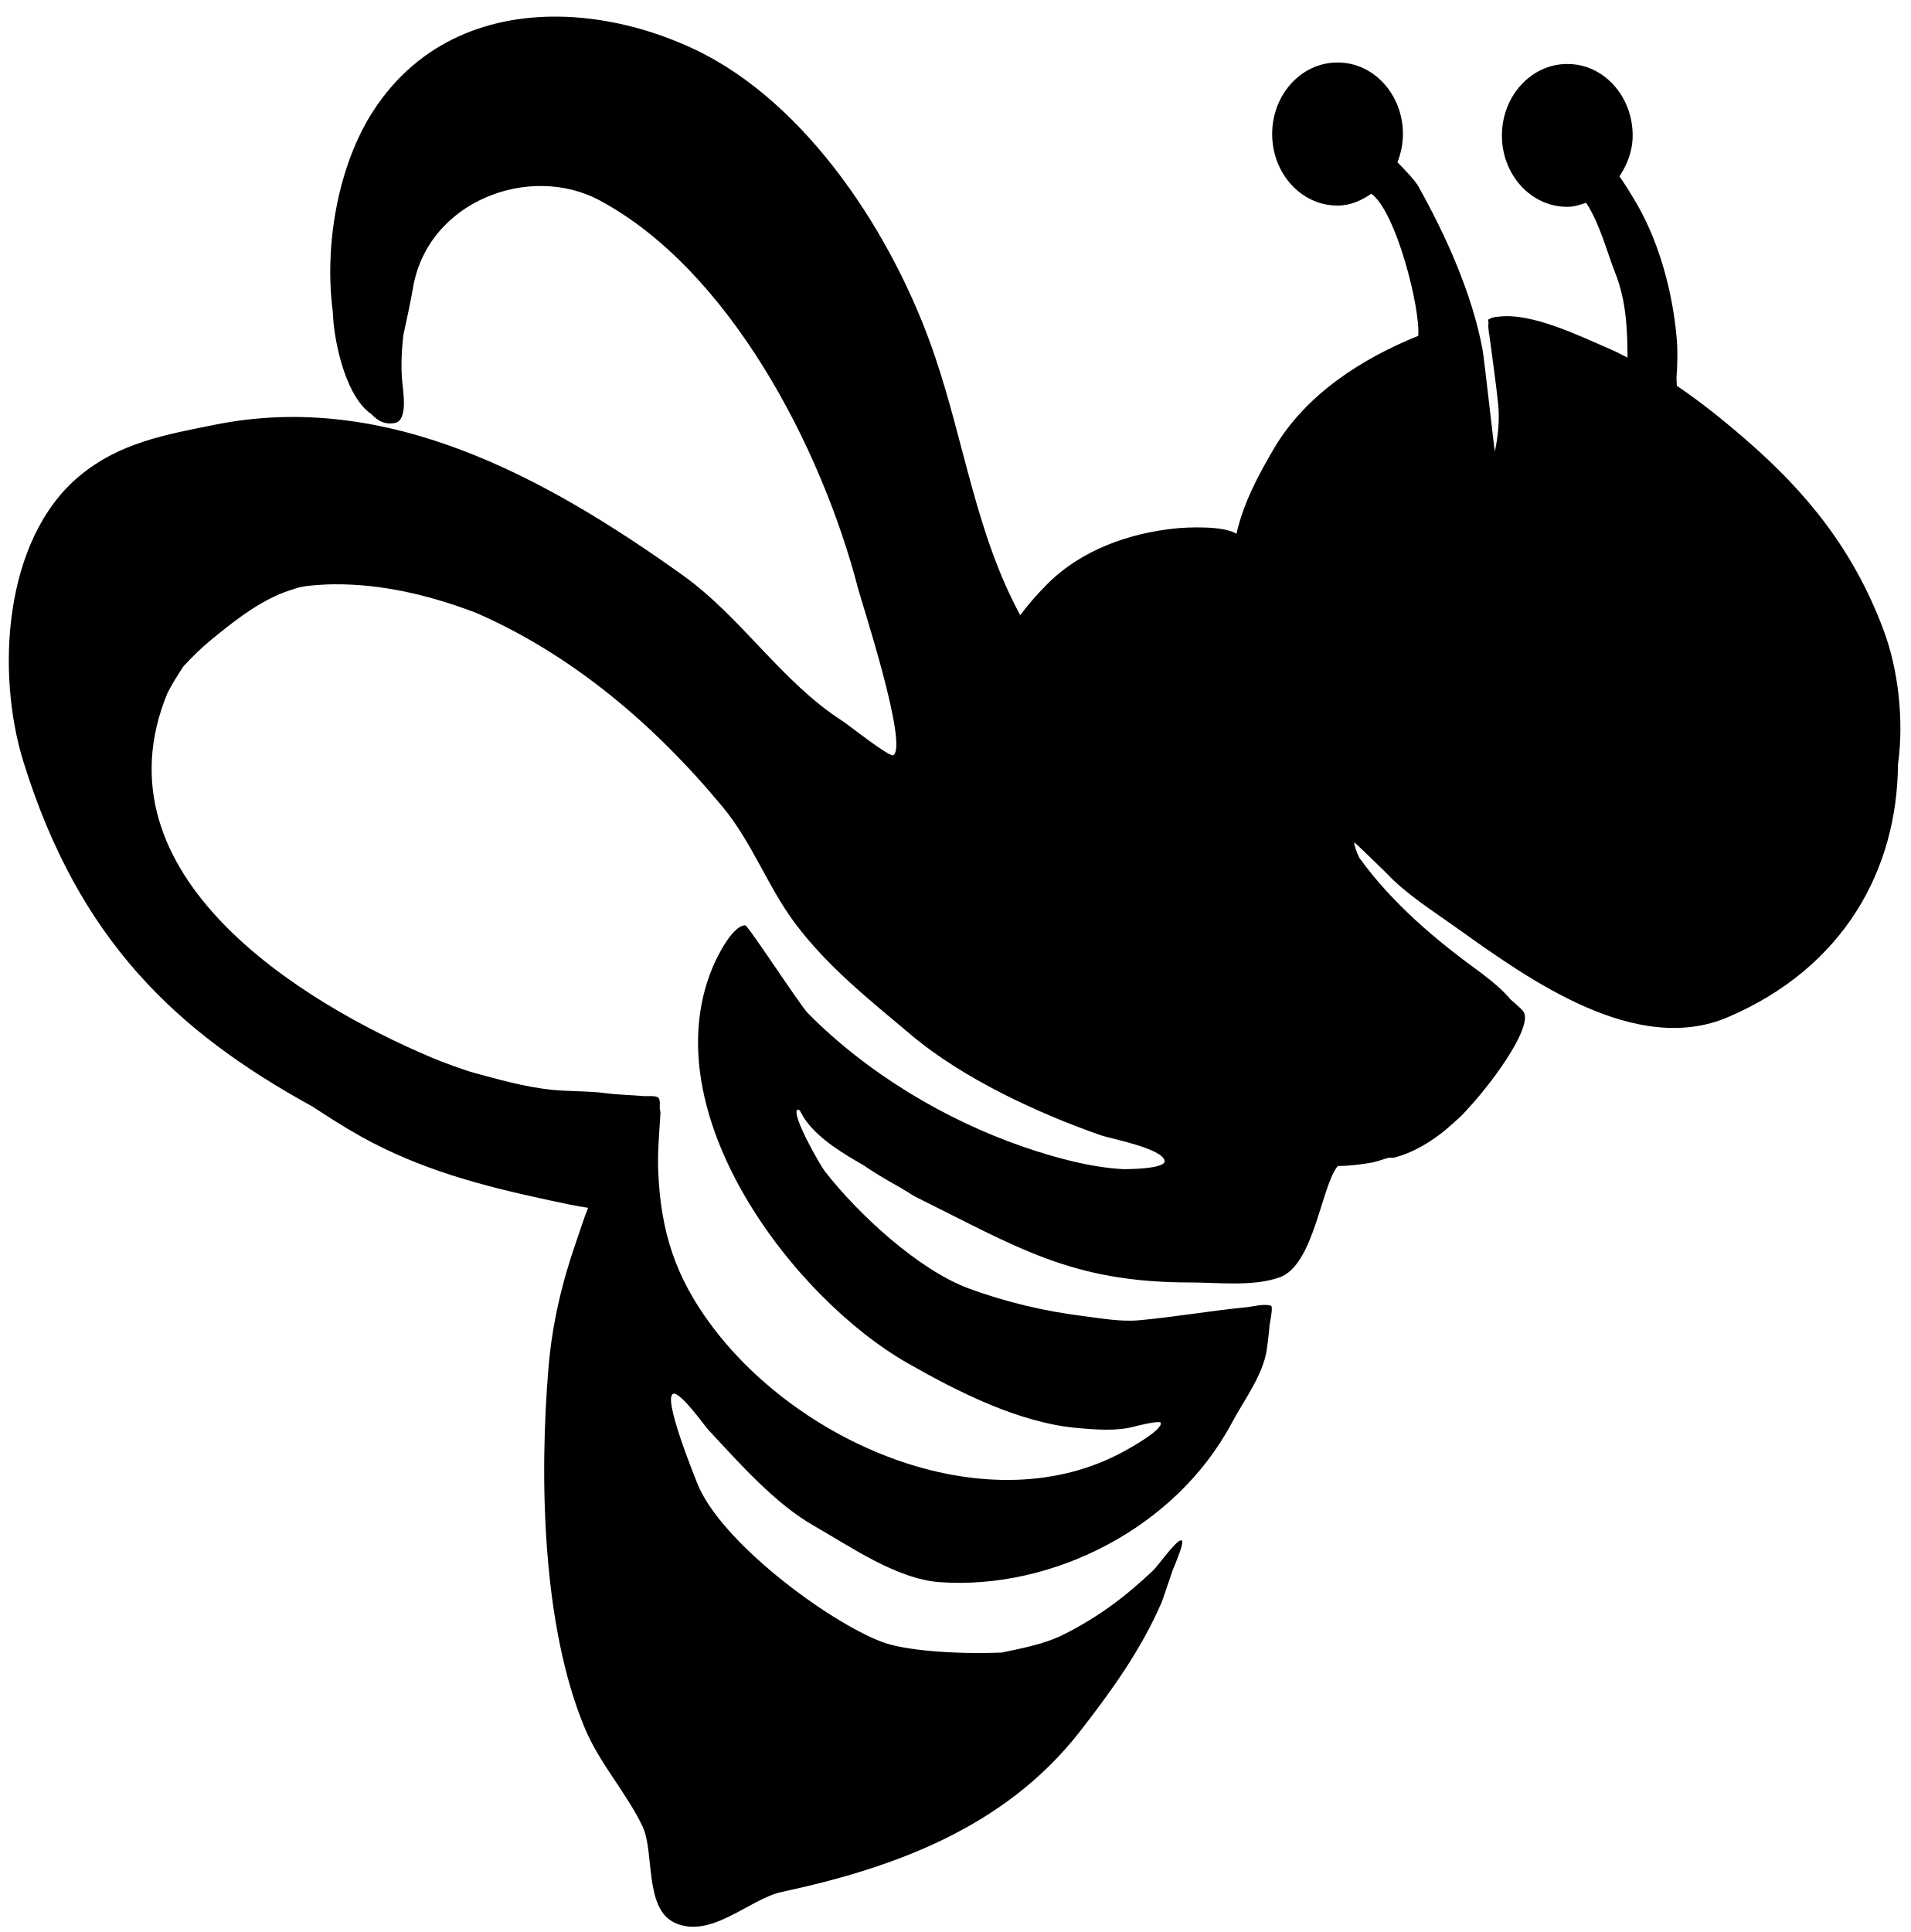
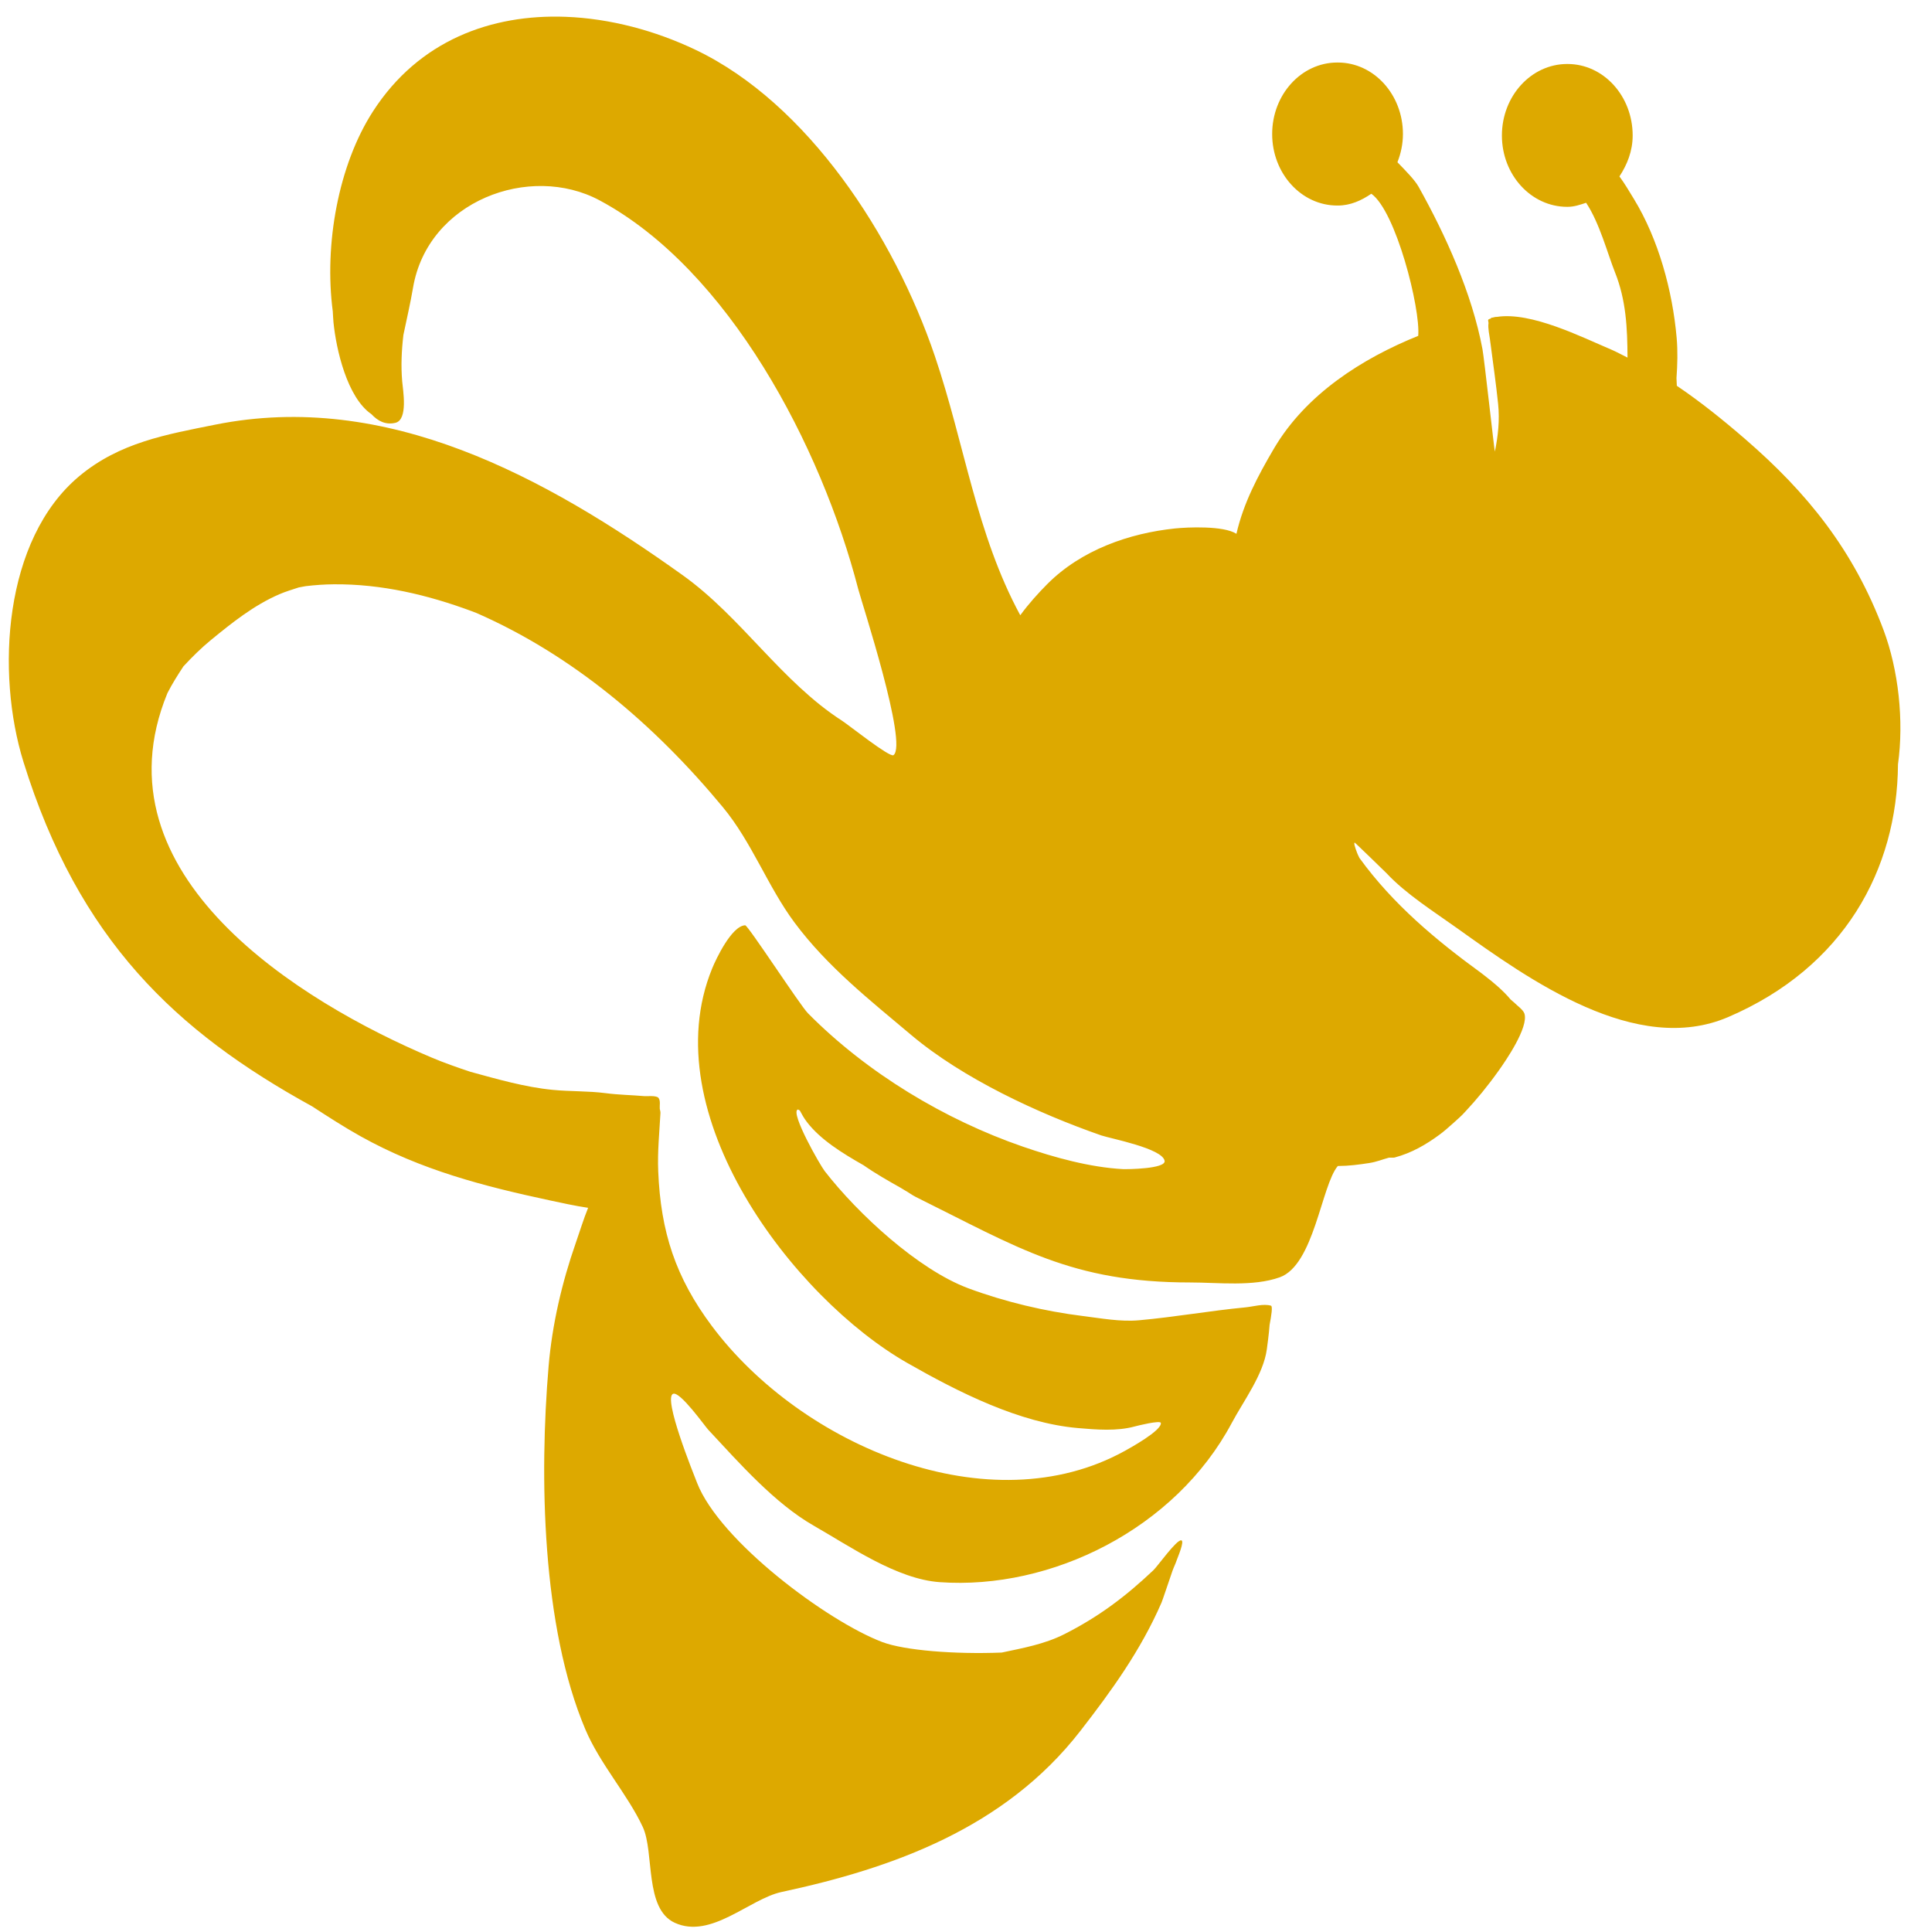
<svg xmlns="http://www.w3.org/2000/svg" xmlns:ns1="http://vectornator.io" height="100%" stroke-miterlimit="10" style="fill-rule:nonzero;clip-rule:evenodd;stroke-linecap:round;stroke-linejoin:round;" version="1.1" viewBox="0 0 278.938 282.021" width="100%" xml:space="preserve">
  <defs />
  <g id="Layer-1" ns1:layerName="Layer 1">
-     <path d="M82.57 2.453C71.742 2.048 61.149 5.876 54.45 16.255C49.391 24.093 47.297 35.712 48.58 45.447C48.62 45.975 48.628 46.504 48.681 47.034C49.072 50.993 50.668 58.026 54.224 60.459C55.161 61.468 56.29 62.053 57.711 61.724C59.6 61.286 58.826 56.97 58.714 55.67C58.518 53.384 58.627 51.124 58.89 48.89C59.382 46.546 59.924 44.19 60.295 42.003C62.441 29.343 77.334 23.779 87.536 29.25C106.405 39.369 119.894 65.163 125.288 85.992C125.773 87.865 132.59 108.688 130.43 110.233C129.891 110.618 123.905 105.839 122.955 105.228C114.058 99.502 108.234 90.092 99.677 83.974C79.607 69.623 56.458 56.953 31.398 61.993C24.3 63.42 17.473 64.584 11.581 69.499C0.504 78.74-0.608 98.239 3.428 111.228C11.495 137.182 25.668 150.566 45.545 161.486C47.886 163.005 50.221 164.52 52.644 165.871C61.483 170.799 70.568 173.148 80.312 175.234C82.001 175.595 83.921 176.022 85.856 176.31C85.178 177.978 84.652 179.726 84.049 181.449C82.036 187.208 80.605 193.33 80.086 199.448C78.729 215.456 79.087 237.426 85.454 252.45C87.6 257.513 91.616 261.929 93.832 266.682C95.555 270.377 94.028 278.618 98.498 280.673C103.806 283.112 109.403 277.187 114.101 276.18C130.295 272.706 146.676 266.877 157.697 252.692C162.26 246.819 166.527 240.915 169.562 233.94C169.716 233.586 170.45 231.363 171.167 229.285C171.35 228.773 171.596 228.297 171.769 227.778C171.907 227.368 172.972 224.929 172.447 224.846C171.749 224.735 168.996 228.624 168.383 229.204C164.281 233.089 160.359 236.026 155.389 238.54C152.486 240.009 149.354 240.566 146.234 241.231C139.347 241.505 132.02 240.916 128.8 239.697C120.79 236.665 105.062 224.954 101.759 216.452C101.271 215.195 96.73 204.008 98.272 203.457C99.299 203.09 102.885 208.162 103.39 208.703C107.924 213.567 113.094 219.449 118.766 222.693C124.183 225.792 130.933 230.507 137.178 230.953C153.483 232.119 171.582 223.174 179.822 207.708C181.51 204.538 184.448 200.634 184.939 196.946C185 196.487 185.254 194.655 185.34 193.394C185.598 192.053 185.812 190.677 185.541 190.596C184.441 190.27 182.951 190.731 181.828 190.839C176.637 191.336 171.506 192.255 166.301 192.722C163.545 192.969 160.795 192.441 158.073 192.103C152.568 191.419 146.763 190.064 141.317 188.04C134.029 185.303 125.273 177.232 120.397 170.956C119.709 170.07 115.401 162.524 116.433 161.97C116.506 161.931 116.651 162.049 116.76 162.105C117.055 162.667 117.375 163.231 117.788 163.773C119.764 166.361 122.962 168.33 126.066 170.095C127.849 171.338 129.681 172.374 131.509 173.404C131.701 173.537 131.894 173.626 132.086 173.754C132.624 174.048 133.154 174.457 133.691 174.723C148.669 182.137 156.428 187.206 173.776 187.206C177.829 187.206 182.931 187.844 186.82 186.453C191.843 184.657 192.894 173.046 195.299 170.203C195.332 170.203 195.365 170.203 195.399 170.203C196.902 170.199 198.402 170.002 199.889 169.772C200.959 169.607 201.796 169.248 202.749 168.992C203.001 168.964 203.393 169.021 203.602 168.965C206.1 168.295 208.2 167.067 210.149 165.629C210.771 165.174 211.369 164.643 211.955 164.122C212.625 163.507 213.334 162.932 213.936 162.239C215.565 160.498 217.153 158.572 218.778 156.293C219.755 154.922 223.187 149.972 222.54 147.953C222.362 147.396 221.427 146.751 221.035 146.338C220.899 146.195 220.695 146.075 220.533 145.908C219.388 144.523 217.694 143.169 217.298 142.868C216.948 142.602 216.624 142.319 216.269 142.061C209.675 137.267 203.371 132.021 198.459 125.245C198.443 125.223 198.425 125.161 198.409 125.138C198.204 124.749 198.049 124.345 197.907 123.927C197.798 123.557 197.62 123.132 197.757 122.985C197.774 122.967 202.18 127.218 202.423 127.478C205.239 130.499 209.366 133.098 212.682 135.469C223.278 143.046 238.863 154.224 252.29 148.464C269.204 141.208 276.968 126.925 277.074 111.578C277.969 105.17 277.133 97.75 274.966 91.965C270.582 80.257 263.769 71.882 254.799 64.118C251.564 61.319 248.269 58.665 244.79 56.316C244.787 55.936 244.742 55.564 244.74 55.186C244.882 53.217 244.933 51.24 244.765 49.321C244.159 42.39 242.091 34.88 238.519 29.035C237.838 27.922 237.173 26.786 236.412 25.753C237.537 24.038 238.343 22.054 238.343 19.78C238.343 14.016 234.089 9.341 228.836 9.341L228.786 9.341C223.533 9.341 219.254 14.016 219.254 19.78C219.254 25.543 223.533 30.192 228.786 30.192L228.836 30.192C229.795 30.192 230.673 29.889 231.545 29.6C233.518 32.551 234.673 37.023 235.76 39.743C237.384 43.808 237.571 47.872 237.591 52.2C236.787 51.807 236.011 51.367 235.183 51.016C230.882 49.196 223.545 45.49 218.552 46.254C218.283 46.25 218.1 46.313 217.9 46.361C217.821 46.381 217.726 46.367 217.649 46.388L217.699 46.469C217.541 46.544 217.291 46.563 217.247 46.711C217.222 46.797 217.308 47.056 217.298 47.169C217.189 47.898 217.436 48.964 217.498 49.455C217.553 49.755 217.537 49.906 217.599 50.209C217.979 53.134 218.4 56.037 218.702 58.98C218.945 61.345 218.694 63.633 218.226 65.921C218.094 65.284 216.674 52.355 216.42 50.989C214.903 42.857 211.049 34.339 207.088 27.259C206.53 26.261 205.224 24.945 204.003 23.681C204.501 22.414 204.806 21.032 204.806 19.564C204.806 13.801 200.551 9.126 195.299 9.126L195.223 9.126C189.971 9.126 185.716 13.801 185.716 19.564C185.716 25.328 189.971 30.003 195.223 30.003L195.299 30.003C197.136 30.003 198.736 29.272 200.19 28.282C203.778 30.805 207.382 45.027 207.038 49.025C198.889 52.313 190.652 57.519 185.967 65.49C183.6 69.52 181.529 73.435 180.499 77.92C178.602 76.699 173.269 76.961 171.544 77.14C164.871 77.832 157.861 80.262 152.881 85.265C151.621 86.531 150.174 88.119 148.943 89.812C142.509 77.936 140.827 64.819 136.476 51.984C130.53 34.446 117.888 15.066 101.533 7.269C95.66 4.469 89.066 2.696 82.57 2.453ZM48.731 85.292C55.718 85.234 62.444 86.831 68.949 89.247C69.14 89.329 69.391 89.408 69.576 89.489C83.59 95.638 95.536 105.764 105.522 117.82C109.767 122.944 112.065 129.391 115.982 134.662C120.768 141.103 127.024 146.026 133.014 151.074C140.594 157.462 151.624 162.562 160.757 165.737C162.059 166.189 169.693 167.623 170.014 169.449C170.223 170.641 164.455 170.689 163.918 170.66C159.096 170.397 153.892 168.956 149.319 167.378C137.957 163.456 126.596 156.654 117.938 147.899C116.801 146.749 109.19 135.046 108.783 135.066C106.809 135.159 104.546 139.948 103.967 141.361C95.261 162.608 115.858 189.493 132.462 198.964C139.939 203.228 148.835 207.725 157.371 208.461C160.051 208.692 163.053 208.944 165.674 208.219C166.042 208.117 169.388 207.29 169.462 207.708C169.654 208.802 164.845 211.437 164.244 211.77C144.52 222.715 117.059 211.133 103.916 193.556C98.621 186.474 96.454 179.824 96.09 170.983C95.97 168.069 96.259 165.342 96.416 162.481C96.43 162.231 96.342 162.087 96.316 161.862C96.275 161.36 96.448 160.71 96.14 160.275C95.854 159.872 94.45 160.04 94.058 160.006C92.178 159.843 90.315 159.821 88.439 159.576C85.859 159.238 83.269 159.343 80.688 159.091C76.63 158.695 72.617 157.533 68.673 156.455C66.741 155.813 64.806 155.135 62.903 154.329C44.029 146.339 13.529 127.809 24.424 101.22C24.438 101.185 24.46 101.147 24.474 101.112C25.147 99.803 25.95 98.523 26.782 97.265C28.057 95.889 29.387 94.578 30.77 93.444C33.931 90.853 37.055 88.359 40.779 86.745C41.707 86.343 42.667 86.067 43.614 85.75C43.889 85.714 44.428 85.587 44.642 85.561C45.997 85.4 47.367 85.303 48.731 85.292ZM14.967 244.89C14.967 244.89 15.154 245.264 15.243 245.455C15.154 245.264 14.967 244.89 14.967 244.89Z" fill-rule="evenodd" opacity="1" stroke="none" />
+     <path d="M82.57 2.453C71.742 2.048 61.149 5.876 54.45 16.255C49.391 24.093 47.297 35.712 48.58 45.447C48.62 45.975 48.628 46.504 48.681 47.034C49.072 50.993 50.668 58.026 54.224 60.459C55.161 61.468 56.29 62.053 57.711 61.724C59.6 61.286 58.826 56.97 58.714 55.67C58.518 53.384 58.627 51.124 58.89 48.89C59.382 46.546 59.924 44.19 60.295 42.003C62.441 29.343 77.334 23.779 87.536 29.25C106.405 39.369 119.894 65.163 125.288 85.992C125.773 87.865 132.59 108.688 130.43 110.233C129.891 110.618 123.905 105.839 122.955 105.228C114.058 99.502 108.234 90.092 99.677 83.974C79.607 69.623 56.458 56.953 31.398 61.993C24.3 63.42 17.473 64.584 11.581 69.499C0.504 78.74-0.608 98.239 3.428 111.228C11.495 137.182 25.668 150.566 45.545 161.486C47.886 163.005 50.221 164.52 52.644 165.871C61.483 170.799 70.568 173.148 80.312 175.234C82.001 175.595 83.921 176.022 85.856 176.31C85.178 177.978 84.652 179.726 84.049 181.449C82.036 187.208 80.605 193.33 80.086 199.448C78.729 215.456 79.087 237.426 85.454 252.45C87.6 257.513 91.616 261.929 93.832 266.682C95.555 270.377 94.028 278.618 98.498 280.673C103.806 283.112 109.403 277.187 114.101 276.18C130.295 272.706 146.676 266.877 157.697 252.692C162.26 246.819 166.527 240.915 169.562 233.94C169.716 233.586 170.45 231.363 171.167 229.285C171.35 228.773 171.596 228.297 171.769 227.778C171.907 227.368 172.972 224.929 172.447 224.846C171.749 224.735 168.996 228.624 168.383 229.204C164.281 233.089 160.359 236.026 155.389 238.54C152.486 240.009 149.354 240.566 146.234 241.231C139.347 241.505 132.02 240.916 128.8 239.697C120.79 236.665 105.062 224.954 101.759 216.452C101.271 215.195 96.73 204.008 98.272 203.457C99.299 203.09 102.885 208.162 103.39 208.703C107.924 213.567 113.094 219.449 118.766 222.693C124.183 225.792 130.933 230.507 137.178 230.953C153.483 232.119 171.582 223.174 179.822 207.708C181.51 204.538 184.448 200.634 184.939 196.946C185 196.487 185.254 194.655 185.34 193.394C185.598 192.053 185.812 190.677 185.541 190.596C184.441 190.27 182.951 190.731 181.828 190.839C176.637 191.336 171.506 192.255 166.301 192.722C163.545 192.969 160.795 192.441 158.073 192.103C152.568 191.419 146.763 190.064 141.317 188.04C134.029 185.303 125.273 177.232 120.397 170.956C119.709 170.07 115.401 162.524 116.433 161.97C116.506 161.931 116.651 162.049 116.76 162.105C117.055 162.667 117.375 163.231 117.788 163.773C119.764 166.361 122.962 168.33 126.066 170.095C127.849 171.338 129.681 172.374 131.509 173.404C131.701 173.537 131.894 173.626 132.086 173.754C132.624 174.048 133.154 174.457 133.691 174.723C148.669 182.137 156.428 187.206 173.776 187.206C177.829 187.206 182.931 187.844 186.82 186.453C191.843 184.657 192.894 173.046 195.299 170.203C195.332 170.203 195.365 170.203 195.399 170.203C196.902 170.199 198.402 170.002 199.889 169.772C200.959 169.607 201.796 169.248 202.749 168.992C203.001 168.964 203.393 169.021 203.602 168.965C206.1 168.295 208.2 167.067 210.149 165.629C210.771 165.174 211.369 164.643 211.955 164.122C212.625 163.507 213.334 162.932 213.936 162.239C215.565 160.498 217.153 158.572 218.778 156.293C219.755 154.922 223.187 149.972 222.54 147.953C222.362 147.396 221.427 146.751 221.035 146.338C220.899 146.195 220.695 146.075 220.533 145.908C219.388 144.523 217.694 143.169 217.298 142.868C216.948 142.602 216.624 142.319 216.269 142.061C209.675 137.267 203.371 132.021 198.459 125.245C198.443 125.223 198.425 125.161 198.409 125.138C198.204 124.749 198.049 124.345 197.907 123.927C197.798 123.557 197.62 123.132 197.757 122.985C197.774 122.967 202.18 127.218 202.423 127.478C205.239 130.499 209.366 133.098 212.682 135.469C223.278 143.046 238.863 154.224 252.29 148.464C269.204 141.208 276.968 126.925 277.074 111.578C277.969 105.17 277.133 97.75 274.966 91.965C270.582 80.257 263.769 71.882 254.799 64.118C251.564 61.319 248.269 58.665 244.79 56.316C244.787 55.936 244.742 55.564 244.74 55.186C244.882 53.217 244.933 51.24 244.765 49.321C244.159 42.39 242.091 34.88 238.519 29.035C237.838 27.922 237.173 26.786 236.412 25.753C237.537 24.038 238.343 22.054 238.343 19.78C238.343 14.016 234.089 9.341 228.836 9.341L228.786 9.341C223.533 9.341 219.254 14.016 219.254 19.78C219.254 25.543 223.533 30.192 228.786 30.192L228.836 30.192C229.795 30.192 230.673 29.889 231.545 29.6C233.518 32.551 234.673 37.023 235.76 39.743C237.384 43.808 237.571 47.872 237.591 52.2C236.787 51.807 236.011 51.367 235.183 51.016C230.882 49.196 223.545 45.49 218.552 46.254C218.283 46.25 218.1 46.313 217.9 46.361C217.821 46.381 217.726 46.367 217.649 46.388L217.699 46.469C217.541 46.544 217.291 46.563 217.247 46.711C217.222 46.797 217.308 47.056 217.298 47.169C217.189 47.898 217.436 48.964 217.498 49.455C217.553 49.755 217.537 49.906 217.599 50.209C217.979 53.134 218.4 56.037 218.702 58.98C218.945 61.345 218.694 63.633 218.226 65.921C218.094 65.284 216.674 52.355 216.42 50.989C214.903 42.857 211.049 34.339 207.088 27.259C206.53 26.261 205.224 24.945 204.003 23.681C204.501 22.414 204.806 21.032 204.806 19.564C204.806 13.801 200.551 9.126 195.299 9.126L195.223 9.126C189.971 9.126 185.716 13.801 185.716 19.564C185.716 25.328 189.971 30.003 195.223 30.003L195.299 30.003C197.136 30.003 198.736 29.272 200.19 28.282C203.778 30.805 207.382 45.027 207.038 49.025C198.889 52.313 190.652 57.519 185.967 65.49C183.6 69.52 181.529 73.435 180.499 77.92C178.602 76.699 173.269 76.961 171.544 77.14C164.871 77.832 157.861 80.262 152.881 85.265C151.621 86.531 150.174 88.119 148.943 89.812C142.509 77.936 140.827 64.819 136.476 51.984C130.53 34.446 117.888 15.066 101.533 7.269C95.66 4.469 89.066 2.696 82.57 2.453ZM48.731 85.292C55.718 85.234 62.444 86.831 68.949 89.247C69.14 89.329 69.391 89.408 69.576 89.489C83.59 95.638 95.536 105.764 105.522 117.82C109.767 122.944 112.065 129.391 115.982 134.662C120.768 141.103 127.024 146.026 133.014 151.074C140.594 157.462 151.624 162.562 160.757 165.737C162.059 166.189 169.693 167.623 170.014 169.449C170.223 170.641 164.455 170.689 163.918 170.66C159.096 170.397 153.892 168.956 149.319 167.378C137.957 163.456 126.596 156.654 117.938 147.899C116.801 146.749 109.19 135.046 108.783 135.066C106.809 135.159 104.546 139.948 103.967 141.361C95.261 162.608 115.858 189.493 132.462 198.964C139.939 203.228 148.835 207.725 157.371 208.461C160.051 208.692 163.053 208.944 165.674 208.219C166.042 208.117 169.388 207.29 169.462 207.708C169.654 208.802 164.845 211.437 164.244 211.77C144.52 222.715 117.059 211.133 103.916 193.556C98.621 186.474 96.454 179.824 96.09 170.983C95.97 168.069 96.259 165.342 96.416 162.481C96.43 162.231 96.342 162.087 96.316 161.862C96.275 161.36 96.448 160.71 96.14 160.275C95.854 159.872 94.45 160.04 94.058 160.006C92.178 159.843 90.315 159.821 88.439 159.576C85.859 159.238 83.269 159.343 80.688 159.091C76.63 158.695 72.617 157.533 68.673 156.455C66.741 155.813 64.806 155.135 62.903 154.329C44.029 146.339 13.529 127.809 24.424 101.22C24.438 101.185 24.46 101.147 24.474 101.112C25.147 99.803 25.95 98.523 26.782 97.265C28.057 95.889 29.387 94.578 30.77 93.444C33.931 90.853 37.055 88.359 40.779 86.745C41.707 86.343 42.667 86.067 43.614 85.75C43.889 85.714 44.428 85.587 44.642 85.561C45.997 85.4 47.367 85.303 48.731 85.292ZM14.967 244.89C14.967 244.89 15.154 245.264 15.243 245.455C15.154 245.264 14.967 244.89 14.967 244.89Z" fill="#dda900" fill-rule="evenodd" opacity="1" stroke="none" />
  </g>
</svg>
